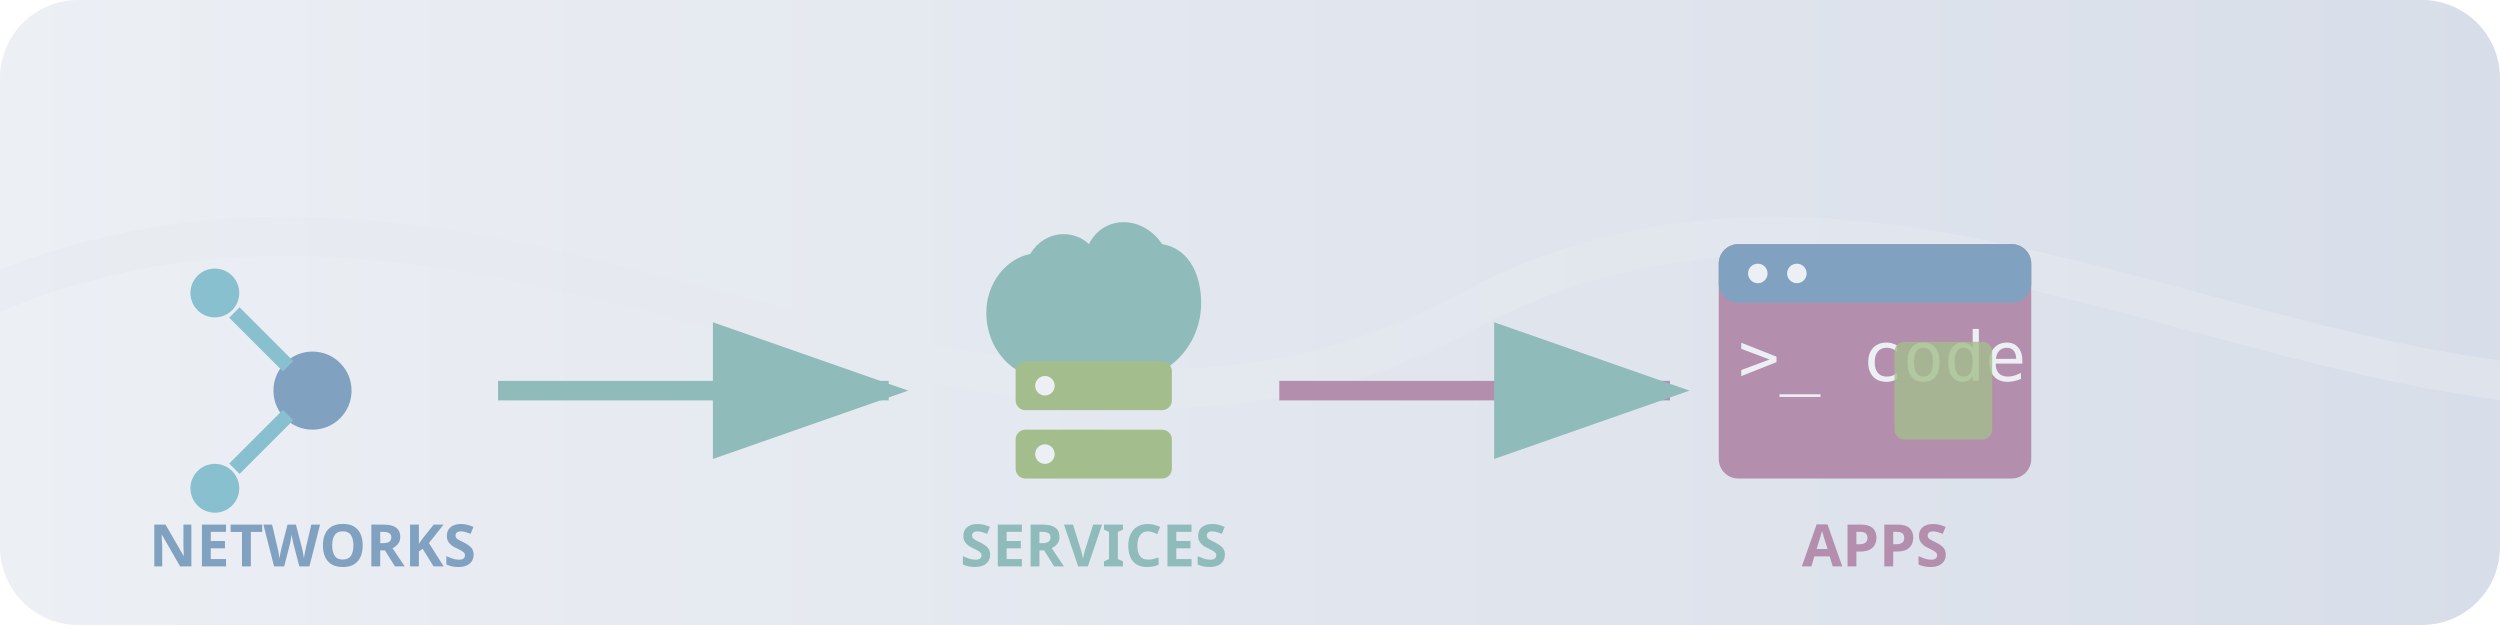
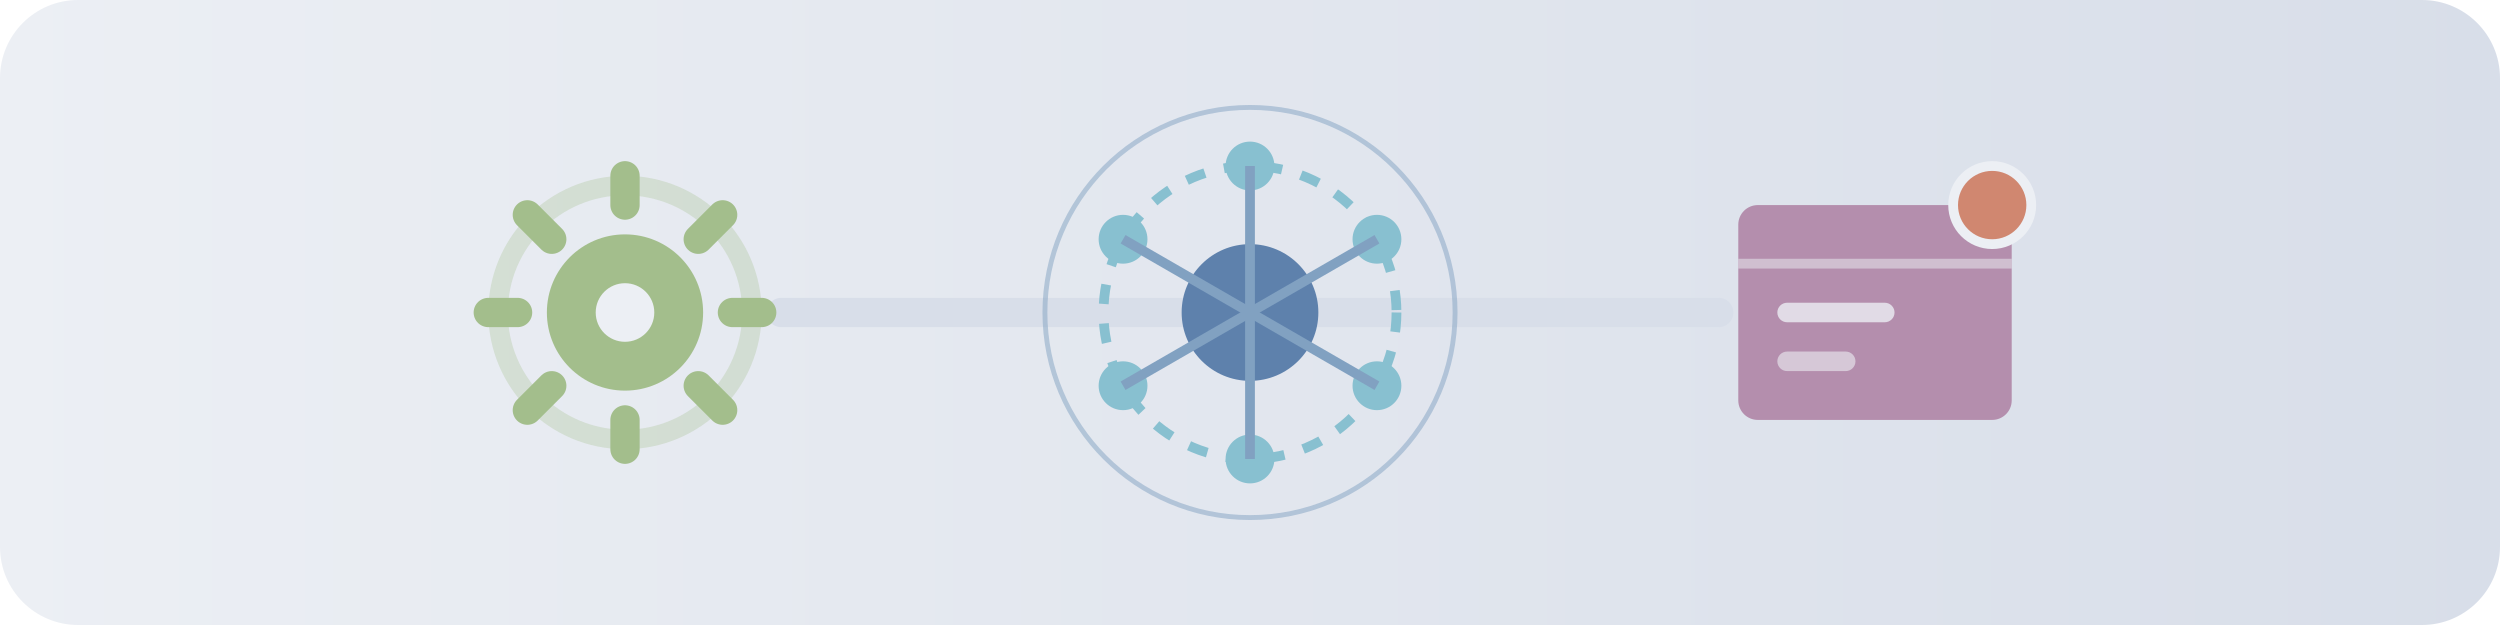
<svg xmlns="http://www.w3.org/2000/svg" width="512" height="128" viewBox="0 0 512 128">
  <defs>
-     <linearGradient id="bg-grad-banner" x1="0%" y1="0%" x2="100%" y2="0%">
+     <linearGradient id="bg-grad-banner-sym" x1="0%" y1="0%" x2="100%" y2="0%">
      <stop offset="0%" style="stop-color:#ECEFF4;stop-opacity:1" />
      <stop offset="100%" style="stop-color:#D8DEE9;stop-opacity:1" />
    </linearGradient>
  </defs>
-   <rect width="512" height="128" rx="16" fill="url(#bg-grad-banner)" />
-   <path d="M-10,64 C100,10 200,118 300,64 C400,10 500,118 600,64" stroke="#E5E9F0" stroke-width="8" fill="none" opacity="0.5" />
-   <g transform="translate(32, 32)">
-     <g transform="translate(0, 16)">
-       <circle cx="32" cy="32" r="8" fill="#81A1C1" />
-       <circle cx="12" cy="12" r="5" fill="#88C0D0" />
-       <circle cx="12" cy="52" r="5" fill="#88C0D0" />
-       <line x1="16" y1="16" x2="27" y2="27" stroke="#88C0D0" stroke-width="3" />
-       <line x1="16" y1="48" x2="27" y2="37" stroke="#88C0D0" stroke-width="3" />
-       <text x="32" y="68" font-family="sans-serif" font-size="12" fill="#81A1C1" text-anchor="middle" font-weight="bold">NETWORKS</text>
+   <rect width="512" height="128" rx="16" fill="url(#bg-grad-banner-sym)" />
+   <path d="M160,64 L256,64 L352,64" stroke="#D8DEE9" stroke-width="6" stroke-linecap="round" />
+   <g transform="translate(128, 64)">
+     <circle cx="0" cy="0" r="26" stroke="#A3BE8C" stroke-width="4" fill="none" opacity="0.3" />
+     <circle cx="0" cy="0" r="16" fill="#A3BE8C" />
+     <g stroke="#A3BE8C" stroke-width="6" stroke-linecap="round">
+       <line x1="0" y1="-28" x2="0" y2="-22" />
+       <line x1="0" y1="28" x2="0" y2="22" />
+       <line x1="-28" y1="0" x2="-22" y2="0" />
+       <line x1="28" y1="0" x2="22" y2="0" />
+       <line x1="-20" y1="-20" x2="-15" y2="-15" />
+       <line x1="20" y1="20" x2="15" y2="15" />
+       <line x1="-20" y1="20" x2="-15" y2="15" />
+       <line x1="20" y1="-20" x2="15" y2="-15" />
    </g>
-     <path d="M70,48 C100,48 120,48 150,48" stroke="#8FBCBB" stroke-width="4" fill="none" marker-end="url(#arrowhead)" />
-     <g transform="translate(160, 10)">
-       <path d="M24,36 C16,36 10,30 10,22 C10,16 14,11 19,10 C22,5 28,5 31,8 C34,2 42,2 46,8 C52,9 54,15 54,20 C54,29 47,36 38,36 Z" fill="#8FBCBB" />
-       <rect x="16" y="32" width="32" height="10" rx="2" fill="#A3BE8C" />
-       <rect x="16" y="46" width="32" height="10" rx="2" fill="#A3BE8C" />
-       <circle cx="22" cy="37" r="2" fill="#ECEFF4" />
-       <circle cx="22" cy="51" r="2" fill="#ECEFF4" />
-       <text x="32" y="74" font-family="sans-serif" font-size="12" fill="#8FBCBB" text-anchor="middle" font-weight="bold">SERVICES</text>
+     <circle cx="0" cy="0" r="6" fill="#ECEFF4" />
+   </g>
+   <g transform="translate(256, 64)">
+     <circle cx="0" cy="0" r="14" fill="#5E81AC" />
+     <circle cx="0" cy="0" r="30" stroke="#88C0D0" stroke-width="2" fill="none" stroke-dasharray="4 4" />
+     <circle cx="0" cy="0" r="42" stroke="#81A1C1" stroke-width="1" fill="none" opacity="0.5" />
+     <g fill="#88C0D0">
+       <circle cx="0" cy="-30" r="5" />
+       <circle cx="0" cy="30" r="5" />
+       <circle cx="-26" cy="-15" r="5" />
+       <circle cx="26" cy="-15" r="5" />
+       <circle cx="-26" cy="15" r="5" />
+       <circle cx="26" cy="15" r="5" />
    </g>
-     <path d="M230,48 C260,48 280,48 310,48" stroke="#B48EAD" stroke-width="4" fill="none" marker-end="url(#arrowhead)" />
-     <g transform="translate(320, 10)">
-       <rect x="0" y="8" width="64" height="48" rx="4" fill="#B48EAD" />
-       <rect x="0" y="8" width="64" height="12" rx="4" fill="#81A1C1" />
-       <circle cx="8" cy="14" r="2" fill="#ECEFF4" />
-       <circle cx="16" cy="14" r="2" fill="#ECEFF4" />
-       <text x="4" y="36" font-family="monospace" font-size="14" fill="#ECEFF4">&gt;_ code</text>
-       <rect x="36" y="28" width="20" height="20" rx="2" fill="#A3BE8C" opacity="0.8" />
-       <text x="32" y="74" font-family="sans-serif" font-size="12" fill="#B48EAD" text-anchor="middle" font-weight="bold">APPS</text>
+     <g stroke="#81A1C1" stroke-width="2">
+       <line x1="0" y1="0" x2="0" y2="-30" />
+       <line x1="0" y1="0" x2="0" y2="30" />
+       <line x1="0" y1="0" x2="-26" y2="-15" />
+       <line x1="0" y1="0" x2="26" y2="-15" />
+       <line x1="0" y1="0" x2="-26" y2="15" />
+       <line x1="0" y1="0" x2="26" y2="15" />
    </g>
  </g>
-   <defs>
-     <marker id="arrowhead" markerWidth="10" markerHeight="7" refX="9" refY="3.5" orient="auto">
-       <polygon points="0 0, 10 3.5, 0 7" fill="#8FBCBB" />
-     </marker>
-   </defs>
+   <g transform="translate(384, 64)">
+     <rect x="-28" y="-22" width="56" height="44" rx="4" fill="#B48EAD" />
+     <path d="M-28,-10 L28,-10" stroke="#ECEFF4" stroke-width="2" opacity="0.5" />
+     <rect x="-20" y="-2" width="24" height="4" rx="2" fill="#ECEFF4" opacity="0.8" />
+     <rect x="-20" y="8" width="16" height="4" rx="2" fill="#ECEFF4" opacity="0.6" />
+     <circle cx="24" cy="-22" r="8" fill="#D08770" stroke="#ECEFF4" stroke-width="2" />
+   </g>
</svg>
